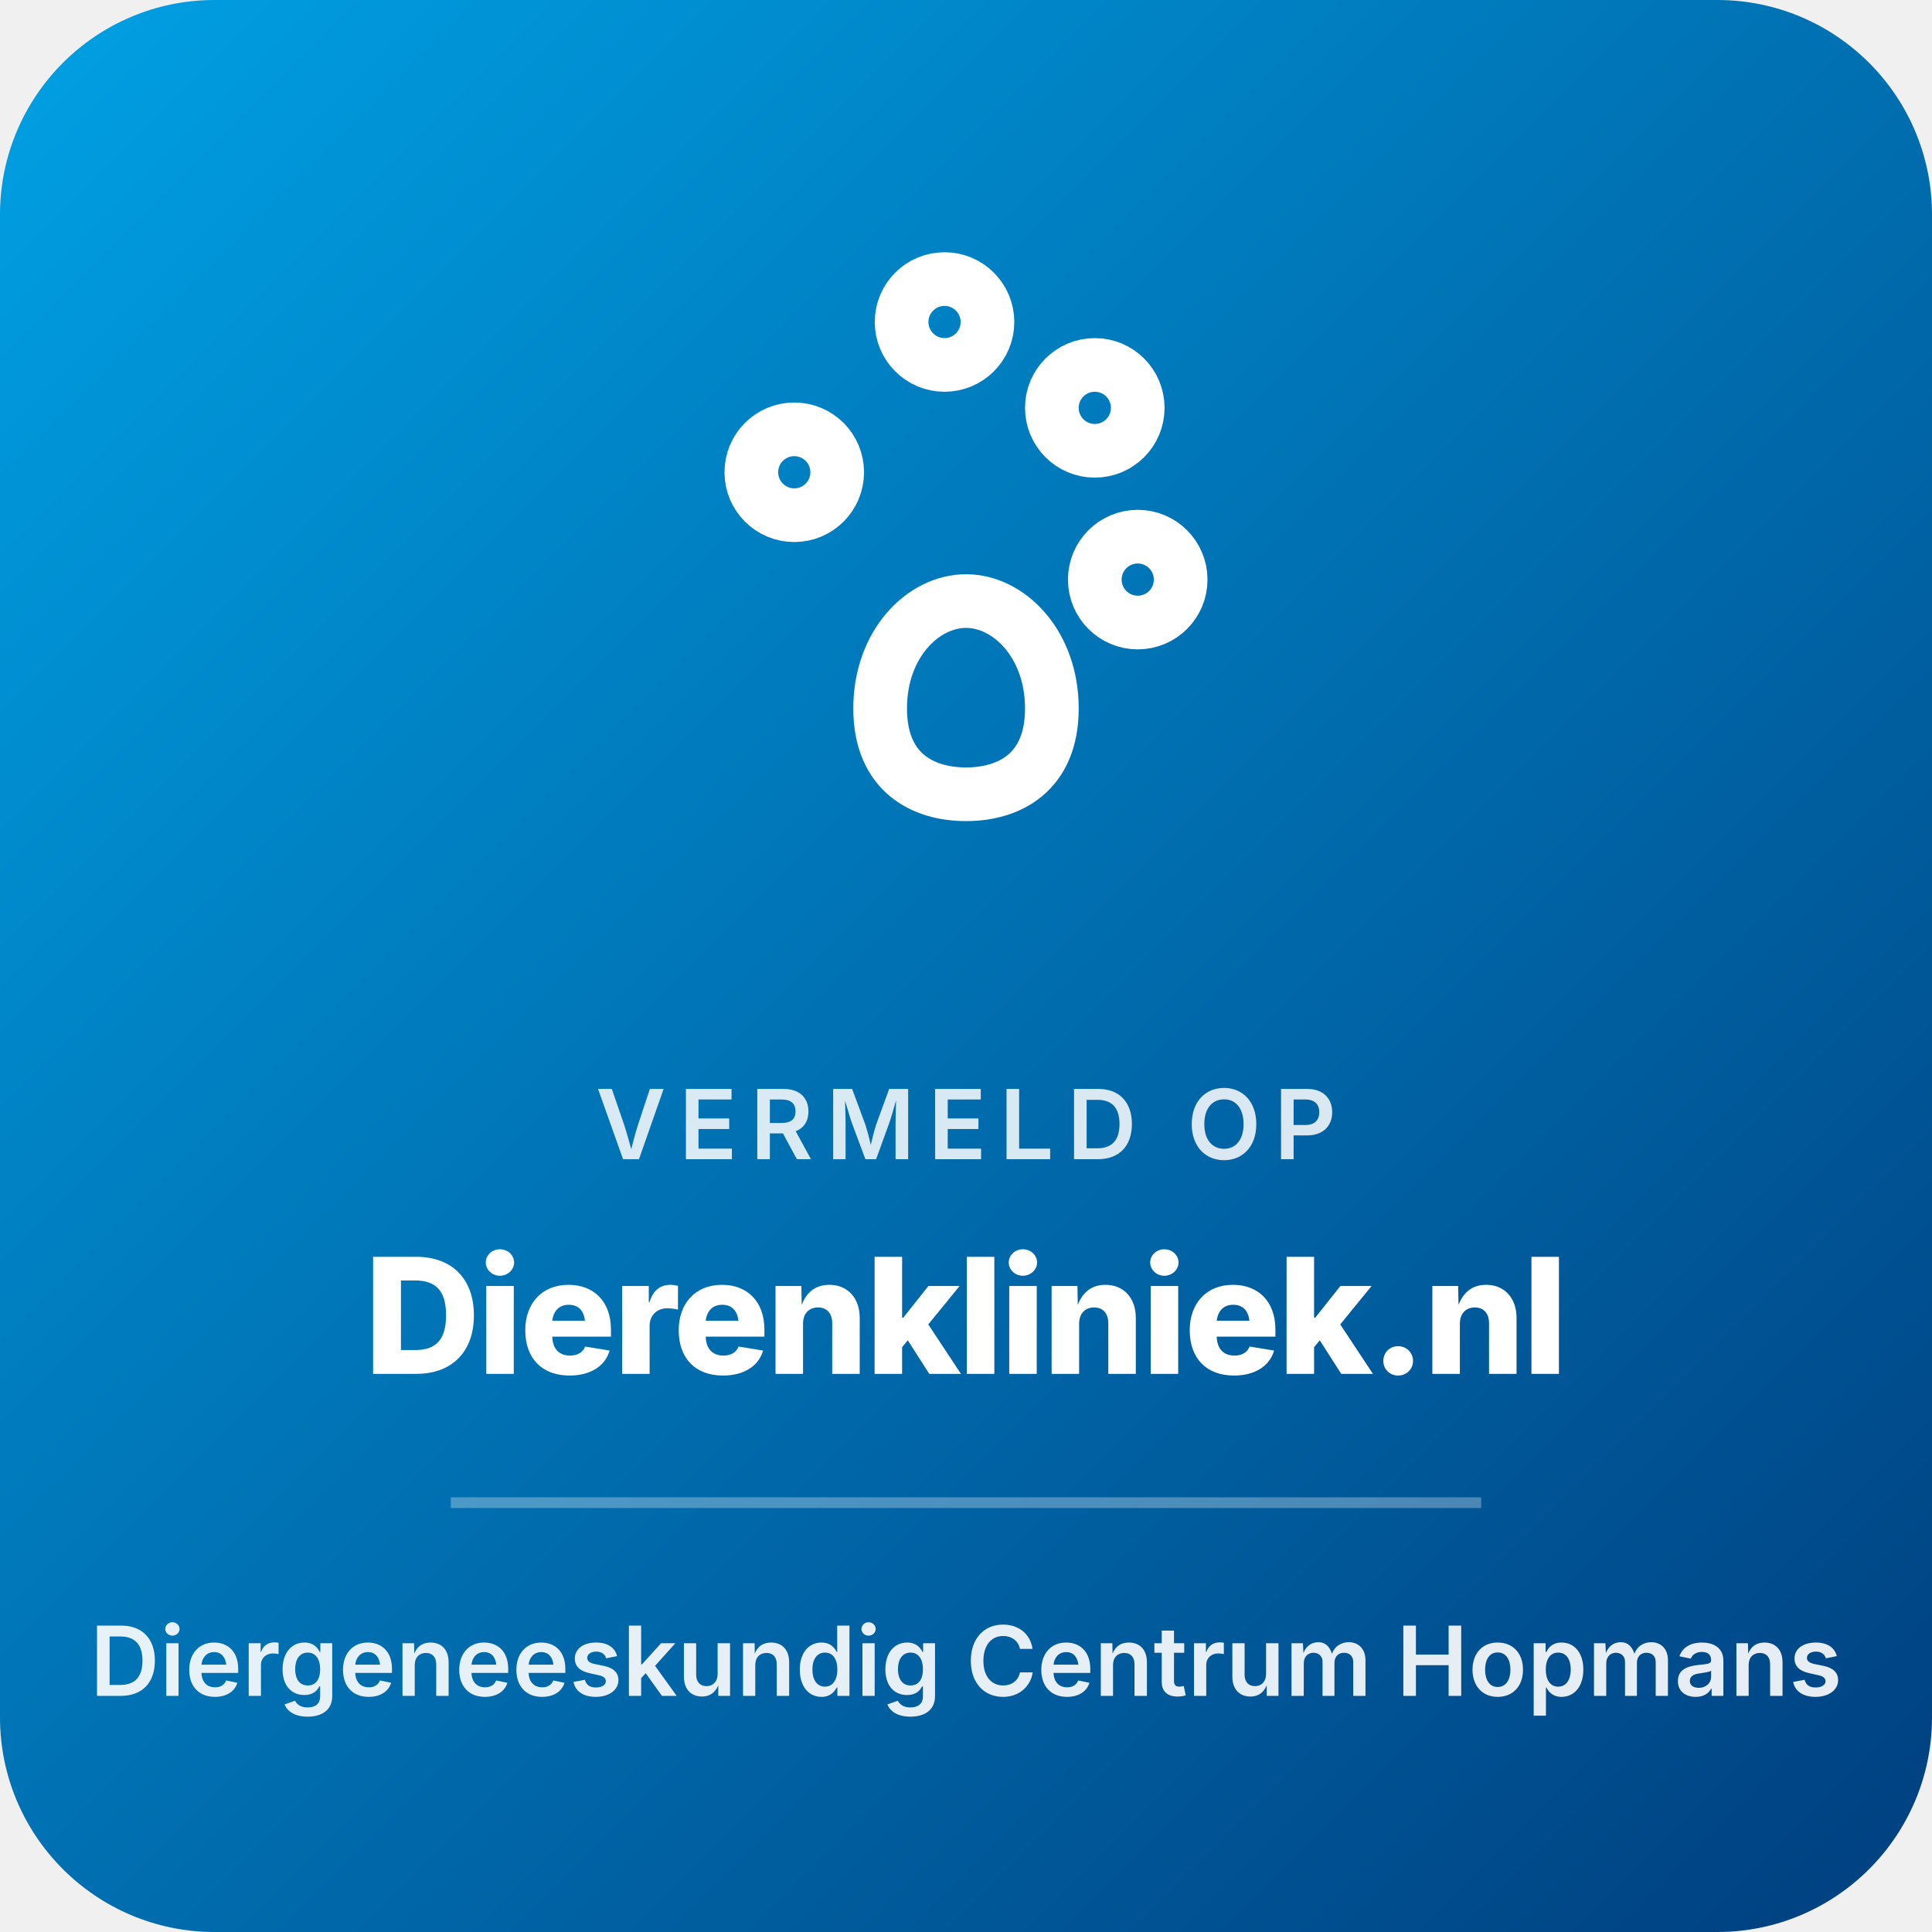
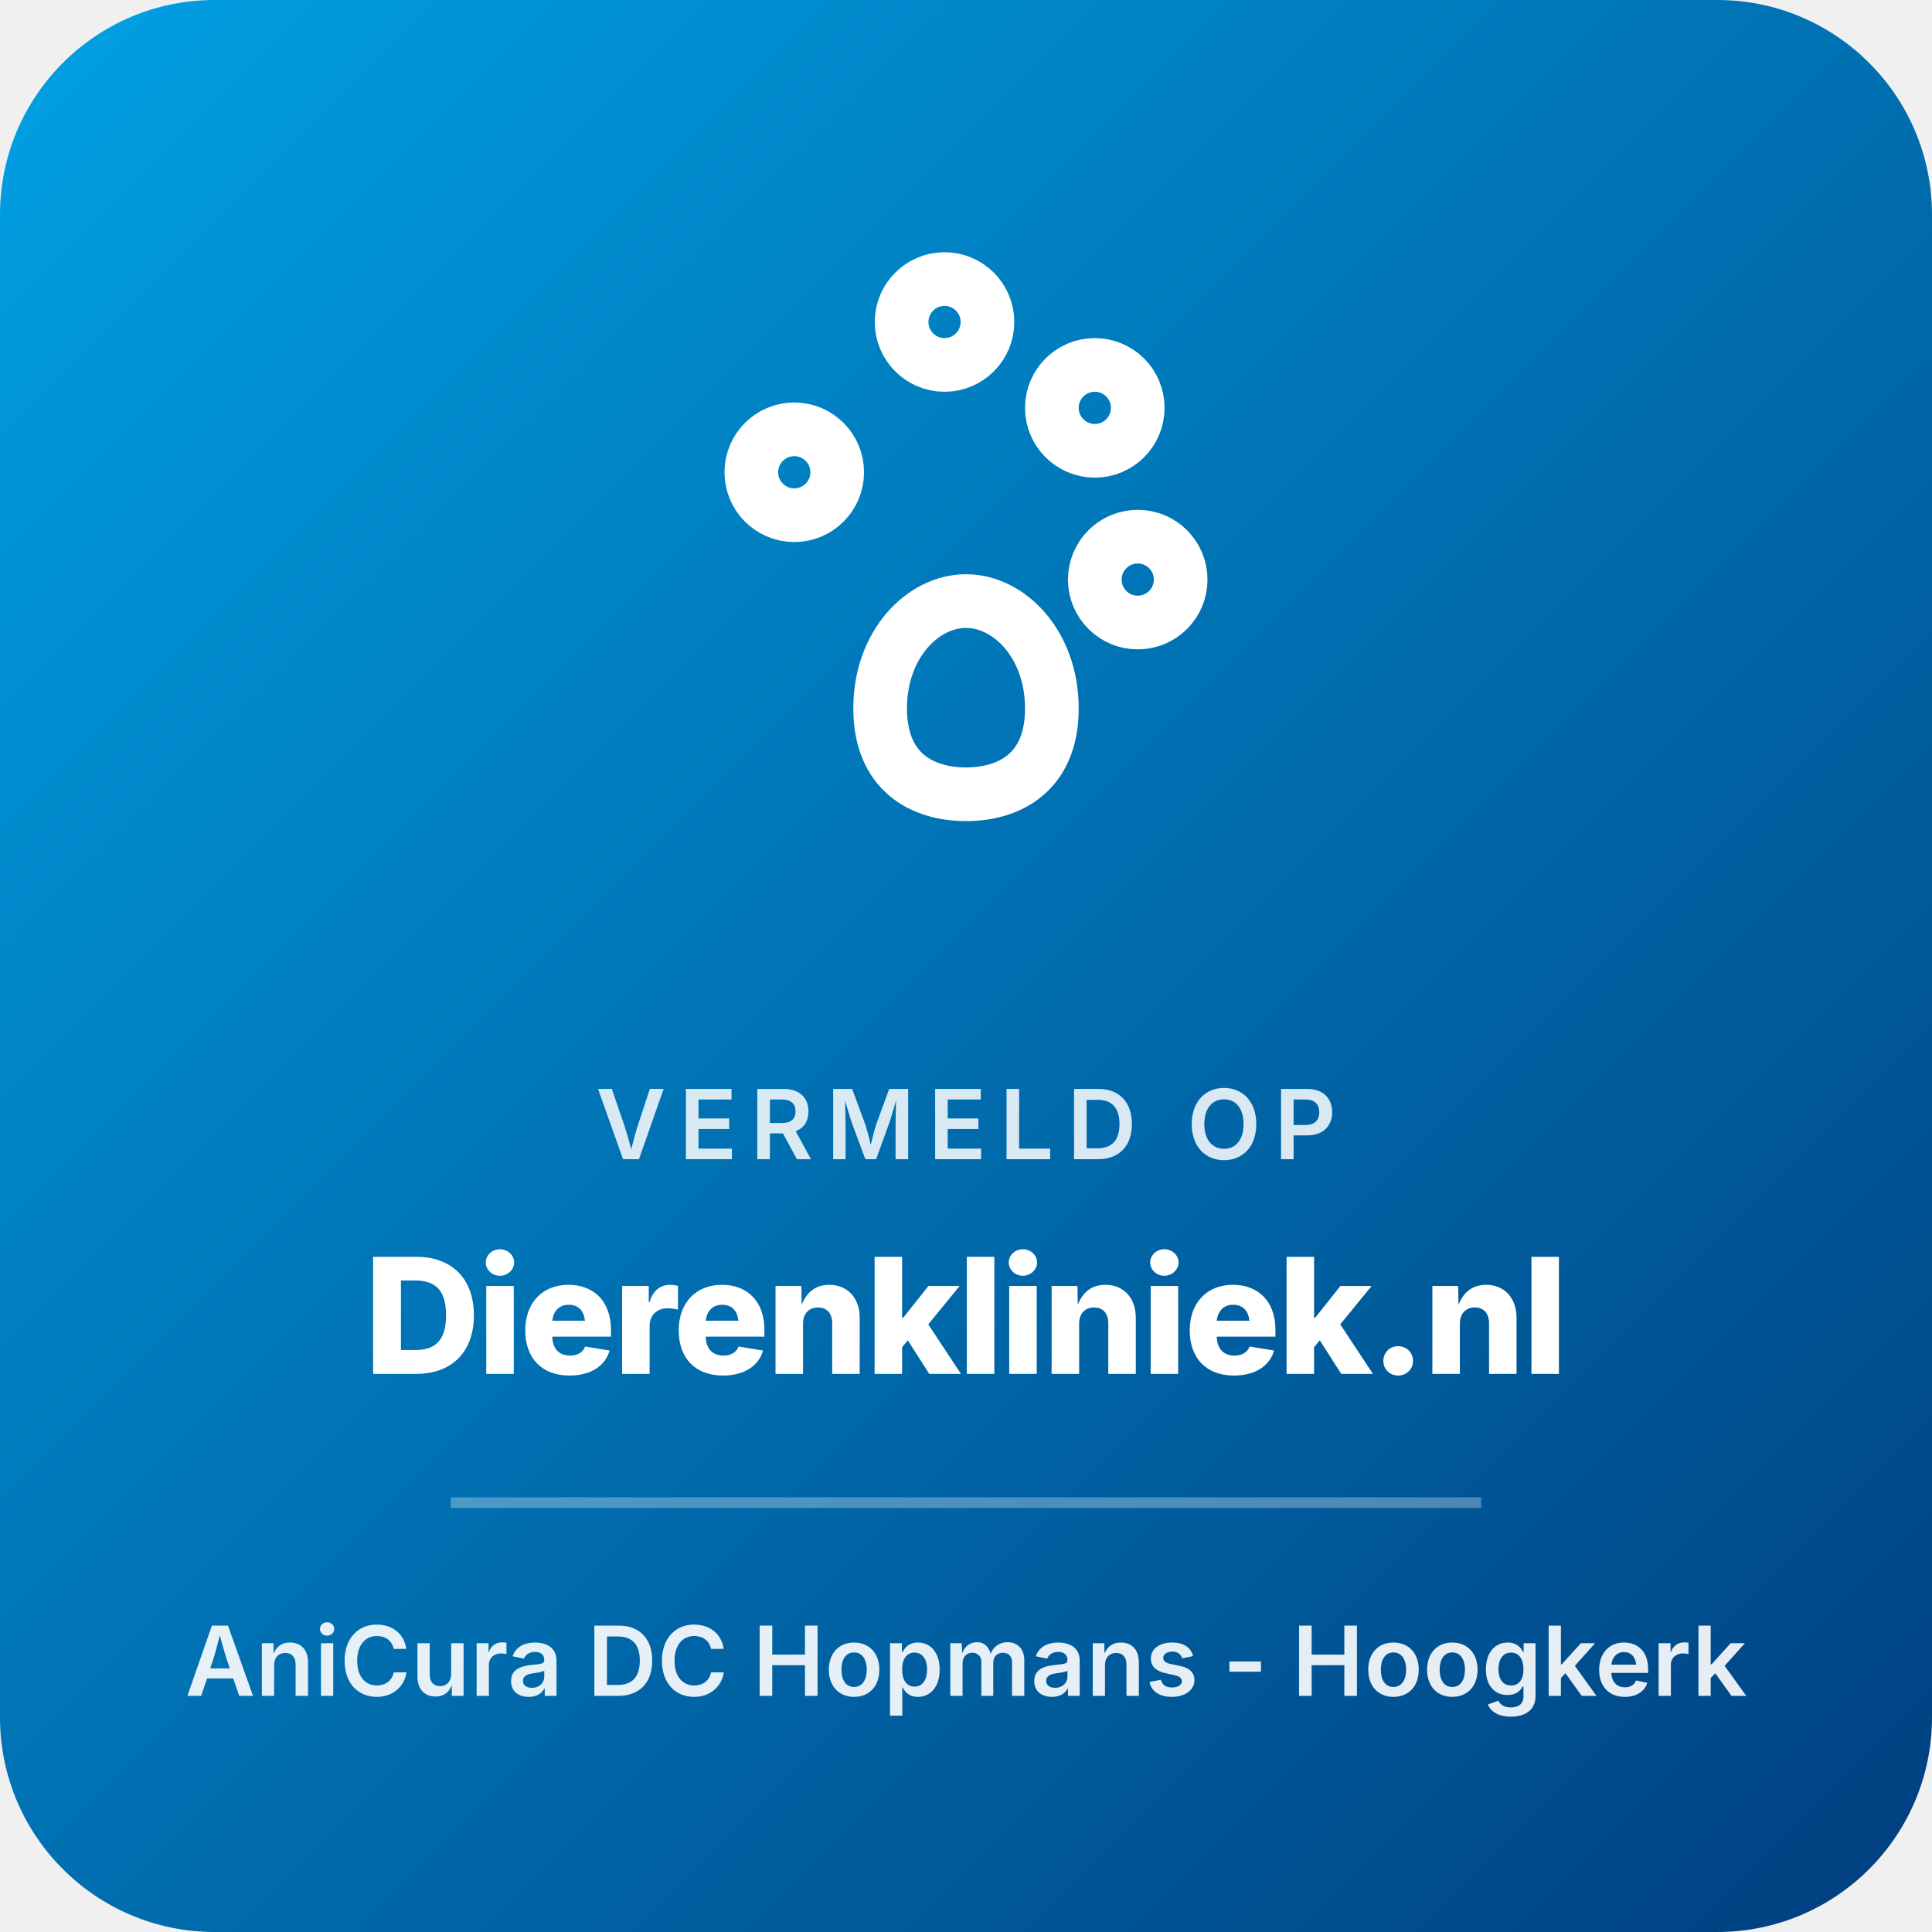
<svg xmlns="http://www.w3.org/2000/svg" width="180" height="180" viewBox="0 0 180 180">
  <defs>
    <linearGradient id="bg" x1="0%" y1="0%" x2="100%" y2="100%">
      <stop offset="0%" stop-color="#00A1E4" />
      <stop offset="100%" stop-color="#003E7E" />
    </linearGradient>
  </defs>
  <rect width="180" height="180" rx="20" fill="url(#bg)" />
  <g transform="translate(66, 22) scale(2.0)" fill="none" stroke="white" stroke-width="2.5" stroke-linecap="round" stroke-linejoin="round">
    <circle cx="11" cy="4" r="2" />
    <circle cx="18" cy="8" r="2" />
    <circle cx="20" cy="16" r="2" />
    <circle cx="4" cy="11" r="2" />
    <path d="M8 22c0-3 2-5 4-5s4 2 4 5-2 4-4 4-4-1-4-4z" />
  </g>
  <text x="90" y="108" text-anchor="middle" fill="white" font-family="-apple-system, BlinkMacSystemFont, Segoe UI, sans-serif" font-size="9" font-weight="600" opacity="0.85" letter-spacing="1.2">VERMELD OP</text>
  <text x="90" y="128" text-anchor="middle" fill="white" font-family="-apple-system, BlinkMacSystemFont, Segoe UI, sans-serif" font-size="15" font-weight="800" letter-spacing="-0.3">Dierenkliniek.nl</text>
  <line x1="42" y1="140" x2="138" y2="140" stroke="white" stroke-width="1" opacity="0.3" />
-   <text x="90" y="158" text-anchor="middle" fill="white" font-family="-apple-system, BlinkMacSystemFont, Segoe UI, sans-serif" font-size="9" font-weight="600" opacity="0.9">Diergeneeskundig Centrum Hopmans</text>
+   <text x="90" y="158" text-anchor="middle" fill="white" font-family="-apple-system, BlinkMacSystemFont, Segoe UI, sans-serif" font-size="9" font-weight="600" opacity="0.9">AniCura DC Hopmans - Hoogkerk</text>
</svg>
